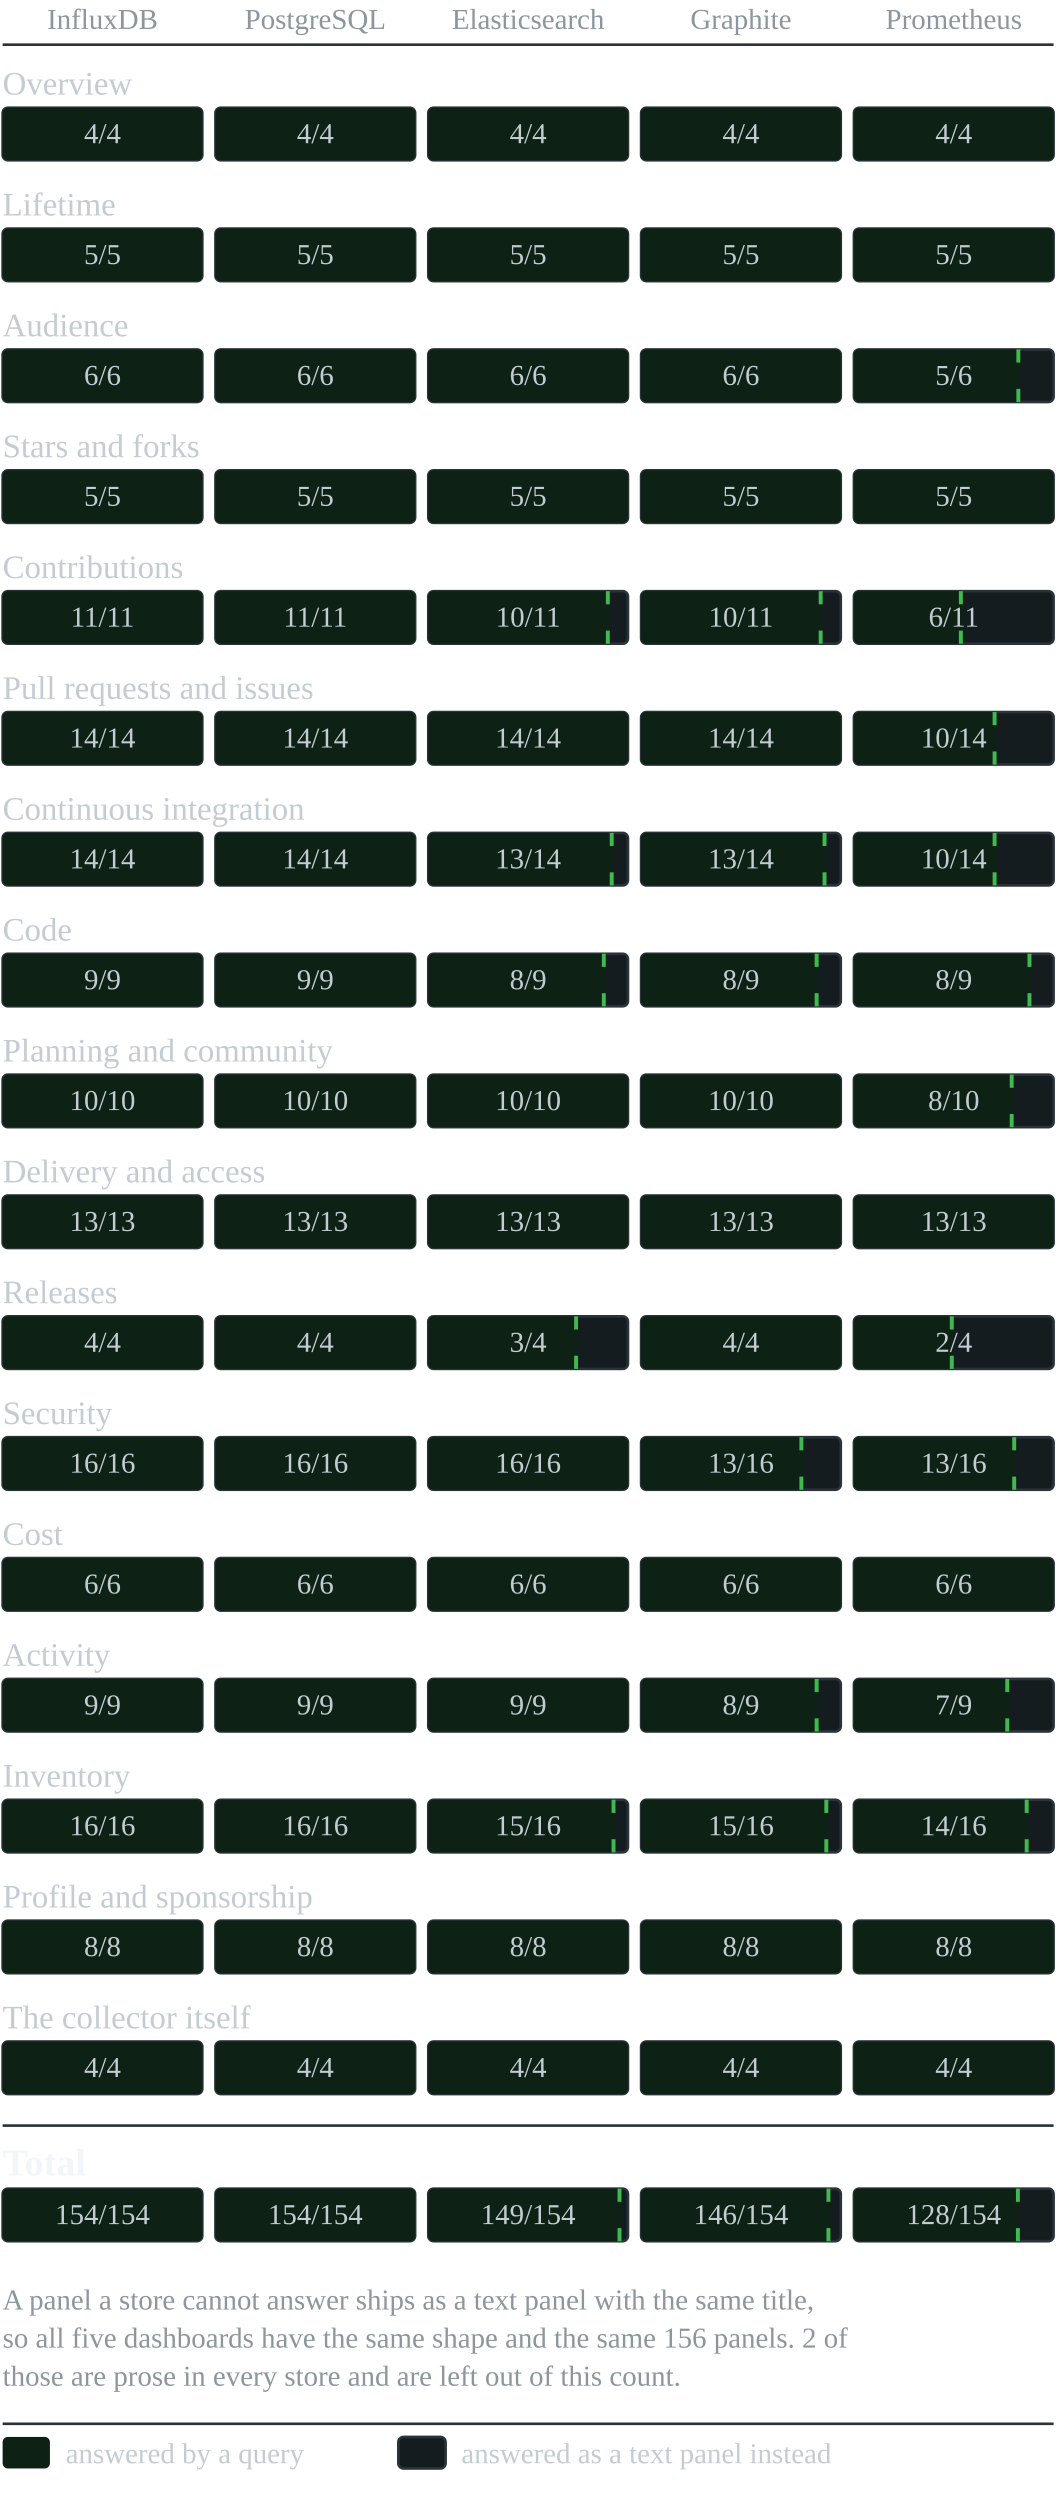
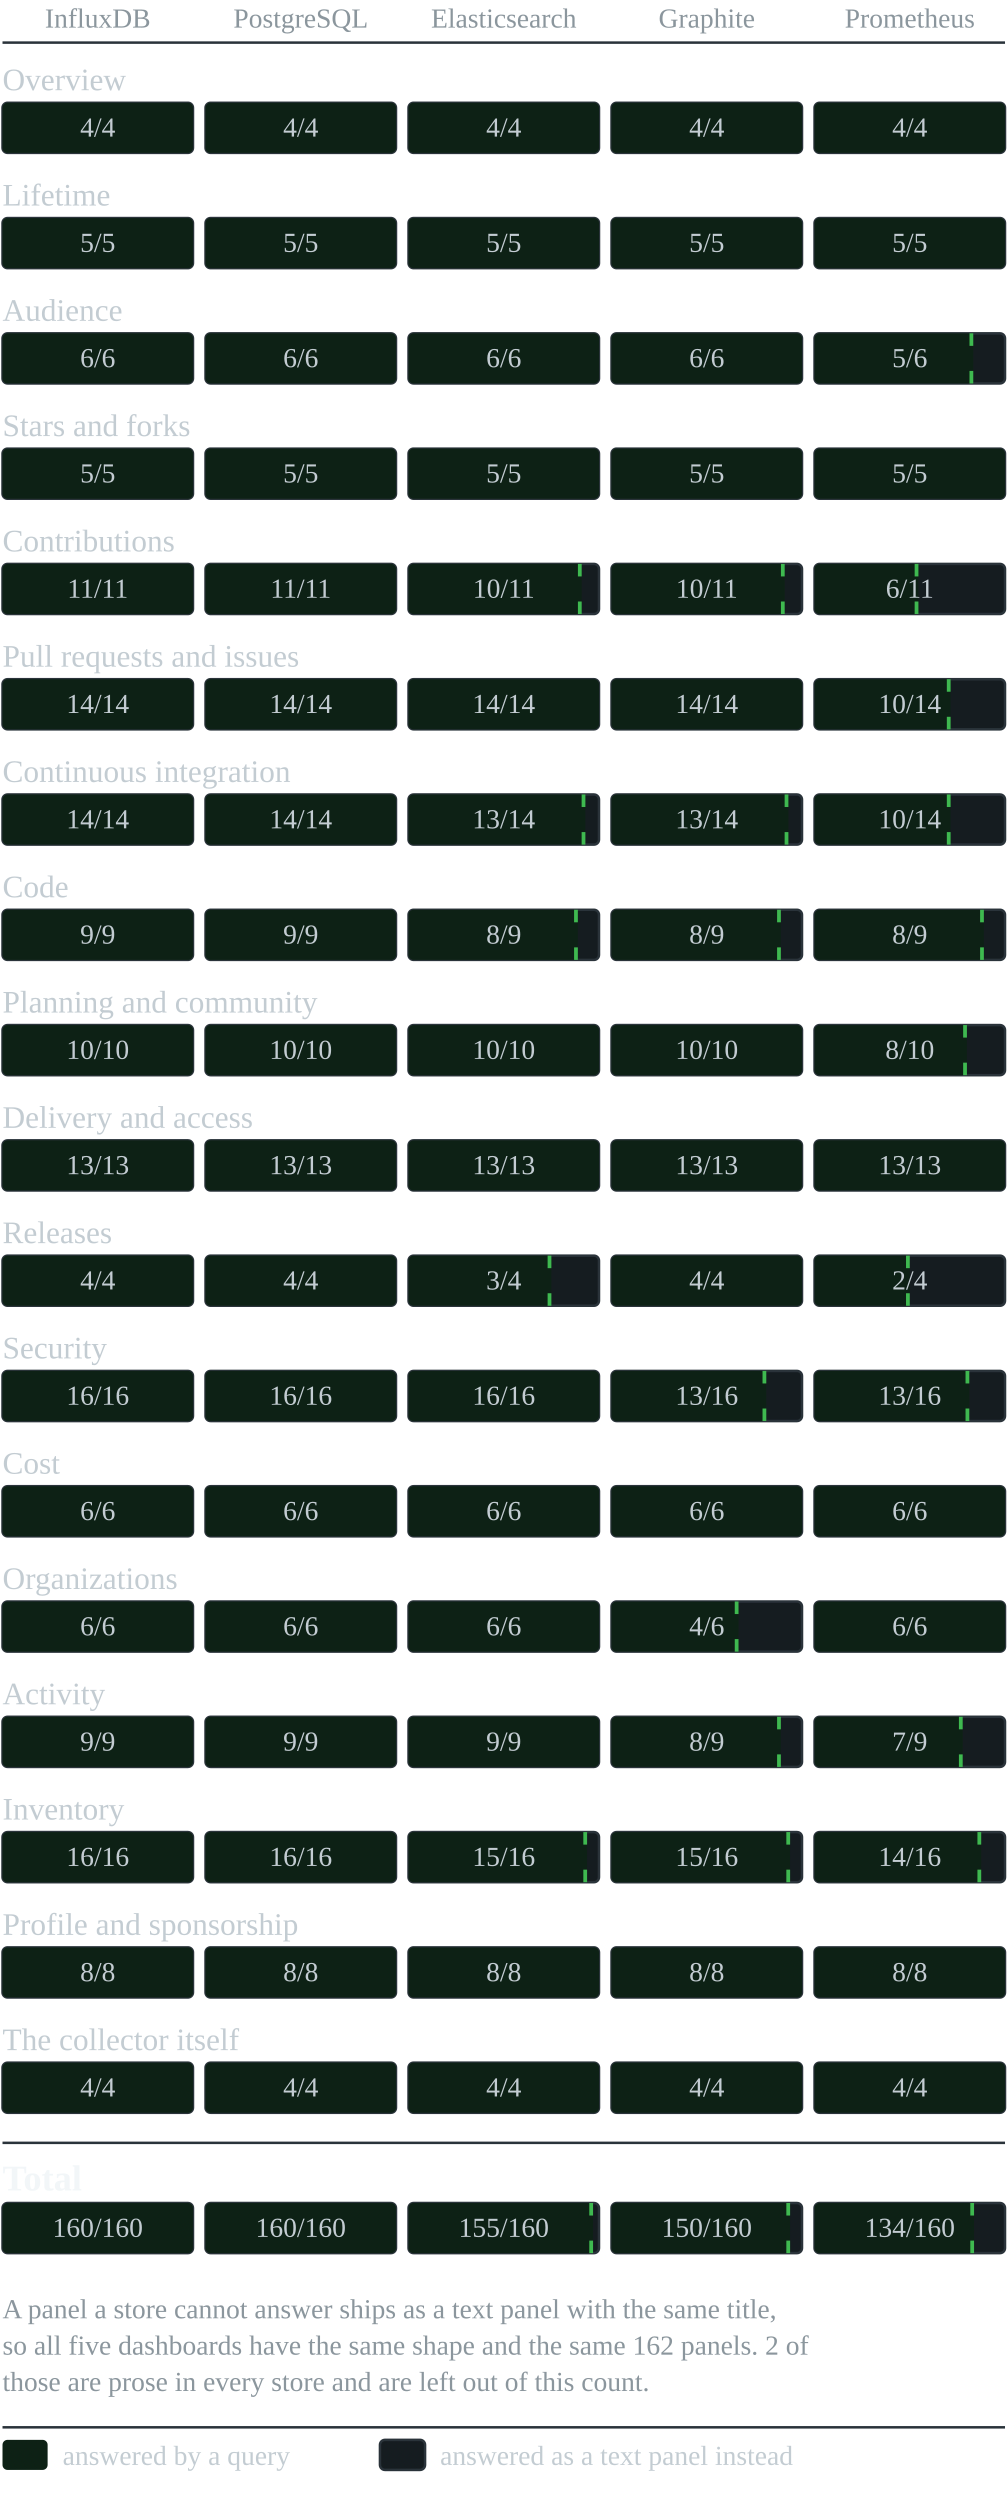
- <svg xmlns="http://www.w3.org/2000/svg" class="gf" viewBox="-1 -1 402 951.5" role="img" aria-labelledby="gf-stores-en-narrow-t gf-stores-en-narrow-d">
+ <svg xmlns="http://www.w3.org/2000/svg" class="gf" viewBox="-1 -1 402 997.5" role="img" aria-labelledby="gf-stores-en-narrow-t gf-stores-en-narrow-d">
  <style>.gf{font-family:var(--sl-font,ui-sans-serif,system-ui,sans-serif)}.gf text{fill:var(--rb-body,#c3ccd2);font-size:12.5px}.gf .gf-title{fill:var(--rb-heading,#f2f6f8);font-size:14.5px;font-weight:600}.gf .gf-col{fill:var(--rb-heading,#f2f6f8);font-size:12px;font-weight:600}.gf .gf-muted{fill:var(--rb-muted,#8b969d);font-size:11px}.gf .gf-small{font-size:11px}.gf .gf-count{font-size:26px;font-weight:700}.gf .gf-keep{fill:var(--rb-accent,#3fb950)}.gf .gf-add{fill:var(--rb-status-drop,#e0605c)}.gf .gf-box{fill:var(--rb-surface,#151c20);stroke:var(--rb-border,#2a333a);stroke-width:1}.gf .gf-cell-keep{fill:var(--rb-accent-soft,#0d2115);stroke:var(--rb-accent,#3fb950);stroke-width:1}.gf .gf-cell-add{fill:var(--rb-status-drop-soft,#2b1618);stroke:var(--rb-status-drop,#e0605c);stroke-width:1}.gf .gf-bar{fill:var(--rb-accent-soft,#0d2115)}.gf .gf-edge{fill:var(--rb-accent,#3fb950)}.gf .gf-rule{stroke:var(--rb-border,#2a333a);stroke-width:1}.gf .gf-line{stroke:var(--rb-muted,#8b969d);stroke-width:1;fill:none}.gf .gf-head{fill:var(--rb-muted,#8b969d)}</style>
  <text x="38" y="10" class="gf-small gf-muted" text-anchor="middle">InfluxDB</text>
  <text x="119" y="10" class="gf-small gf-muted" text-anchor="middle">PostgreSQL</text>
  <text x="200" y="10" class="gf-small gf-muted" text-anchor="middle">Elasticsearch</text>
  <text x="281" y="10" class="gf-small gf-muted" text-anchor="middle">Graphite</text>
  <text x="362" y="10" class="gf-small gf-muted" text-anchor="middle">Prometheus</text>
  <line x1="0" y1="16" x2="400" y2="16" class="gf-rule" />
  <text x="0" y="35">Overview</text>
  <rect x="0" y="40" width="76" height="20" rx="2" class="gf-box" />
  <rect x="0" y="40" width="76" height="20" rx="2" class="gf-bar" />
  <text x="38" y="53.5" class="gf-small" text-anchor="middle">4/4</text>
  <rect x="81" y="40" width="76" height="20" rx="2" class="gf-box" />
  <rect x="81" y="40" width="76" height="20" rx="2" class="gf-bar" />
  <text x="119" y="53.5" class="gf-small" text-anchor="middle">4/4</text>
  <rect x="162" y="40" width="76" height="20" rx="2" class="gf-box" />
  <rect x="162" y="40" width="76" height="20" rx="2" class="gf-bar" />
  <text x="200" y="53.5" class="gf-small" text-anchor="middle">4/4</text>
  <rect x="243" y="40" width="76" height="20" rx="2" class="gf-box" />
  <rect x="243" y="40" width="76" height="20" rx="2" class="gf-bar" />
  <text x="281" y="53.5" class="gf-small" text-anchor="middle">4/4</text>
  <rect x="324" y="40" width="76" height="20" rx="2" class="gf-box" />
  <rect x="324" y="40" width="76" height="20" rx="2" class="gf-bar" />
  <text x="362" y="53.5" class="gf-small" text-anchor="middle">4/4</text>
  <text x="0" y="81">Lifetime</text>
  <rect x="0" y="86" width="76" height="20" rx="2" class="gf-box" />
  <rect x="0" y="86" width="76" height="20" rx="2" class="gf-bar" />
  <text x="38" y="99.5" class="gf-small" text-anchor="middle">5/5</text>
  <rect x="81" y="86" width="76" height="20" rx="2" class="gf-box" />
  <rect x="81" y="86" width="76" height="20" rx="2" class="gf-bar" />
  <text x="119" y="99.5" class="gf-small" text-anchor="middle">5/5</text>
  <rect x="162" y="86" width="76" height="20" rx="2" class="gf-box" />
  <rect x="162" y="86" width="76" height="20" rx="2" class="gf-bar" />
  <text x="200" y="99.5" class="gf-small" text-anchor="middle">5/5</text>
  <rect x="243" y="86" width="76" height="20" rx="2" class="gf-box" />
  <rect x="243" y="86" width="76" height="20" rx="2" class="gf-bar" />
  <text x="281" y="99.5" class="gf-small" text-anchor="middle">5/5</text>
  <rect x="324" y="86" width="76" height="20" rx="2" class="gf-box" />
  <rect x="324" y="86" width="76" height="20" rx="2" class="gf-bar" />
  <text x="362" y="99.5" class="gf-small" text-anchor="middle">5/5</text>
  <text x="0" y="127">Audience</text>
  <rect x="0" y="132" width="76" height="20" rx="2" class="gf-box" />
  <rect x="0" y="132" width="76" height="20" rx="2" class="gf-bar" />
  <text x="38" y="145.5" class="gf-small" text-anchor="middle">6/6</text>
  <rect x="81" y="132" width="76" height="20" rx="2" class="gf-box" />
  <rect x="81" y="132" width="76" height="20" rx="2" class="gf-bar" />
  <text x="119" y="145.5" class="gf-small" text-anchor="middle">6/6</text>
  <rect x="162" y="132" width="76" height="20" rx="2" class="gf-box" />
  <rect x="162" y="132" width="76" height="20" rx="2" class="gf-bar" />
  <text x="200" y="145.5" class="gf-small" text-anchor="middle">6/6</text>
  <rect x="243" y="132" width="76" height="20" rx="2" class="gf-box" />
  <rect x="243" y="132" width="76" height="20" rx="2" class="gf-bar" />
  <text x="281" y="145.5" class="gf-small" text-anchor="middle">6/6</text>
  <rect x="324" y="132" width="76" height="20" rx="2" class="gf-box" />
  <rect x="324" y="132" width="63.33" height="20" rx="2" class="gf-bar" />
  <rect x="385.83" y="132" width="1.5" height="5" rx="0" class="gf-edge" />
  <rect x="385.83" y="147" width="1.5" height="5" rx="0" class="gf-edge" />
  <text x="362" y="145.5" class="gf-small" text-anchor="middle">5/6</text>
  <text x="0" y="173">Stars and forks</text>
  <rect x="0" y="178" width="76" height="20" rx="2" class="gf-box" />
  <rect x="0" y="178" width="76" height="20" rx="2" class="gf-bar" />
  <text x="38" y="191.5" class="gf-small" text-anchor="middle">5/5</text>
  <rect x="81" y="178" width="76" height="20" rx="2" class="gf-box" />
  <rect x="81" y="178" width="76" height="20" rx="2" class="gf-bar" />
  <text x="119" y="191.5" class="gf-small" text-anchor="middle">5/5</text>
  <rect x="162" y="178" width="76" height="20" rx="2" class="gf-box" />
  <rect x="162" y="178" width="76" height="20" rx="2" class="gf-bar" />
  <text x="200" y="191.5" class="gf-small" text-anchor="middle">5/5</text>
  <rect x="243" y="178" width="76" height="20" rx="2" class="gf-box" />
  <rect x="243" y="178" width="76" height="20" rx="2" class="gf-bar" />
  <text x="281" y="191.5" class="gf-small" text-anchor="middle">5/5</text>
  <rect x="324" y="178" width="76" height="20" rx="2" class="gf-box" />
  <rect x="324" y="178" width="76" height="20" rx="2" class="gf-bar" />
  <text x="362" y="191.5" class="gf-small" text-anchor="middle">5/5</text>
  <text x="0" y="219">Contributions</text>
  <rect x="0" y="224" width="76" height="20" rx="2" class="gf-box" />
  <rect x="0" y="224" width="76" height="20" rx="2" class="gf-bar" />
  <text x="38" y="237.5" class="gf-small" text-anchor="middle">11/11</text>
  <rect x="81" y="224" width="76" height="20" rx="2" class="gf-box" />
  <rect x="81" y="224" width="76" height="20" rx="2" class="gf-bar" />
  <text x="119" y="237.5" class="gf-small" text-anchor="middle">11/11</text>
  <rect x="162" y="224" width="76" height="20" rx="2" class="gf-box" />
  <rect x="162" y="224" width="69.09" height="20" rx="2" class="gf-bar" />
  <rect x="229.59" y="224" width="1.5" height="5" rx="0" class="gf-edge" />
  <rect x="229.59" y="239" width="1.5" height="5" rx="0" class="gf-edge" />
  <text x="200" y="237.5" class="gf-small" text-anchor="middle">10/11</text>
  <rect x="243" y="224" width="76" height="20" rx="2" class="gf-box" />
  <rect x="243" y="224" width="69.09" height="20" rx="2" class="gf-bar" />
  <rect x="310.59" y="224" width="1.5" height="5" rx="0" class="gf-edge" />
  <rect x="310.59" y="239" width="1.5" height="5" rx="0" class="gf-edge" />
  <text x="281" y="237.5" class="gf-small" text-anchor="middle">10/11</text>
  <rect x="324" y="224" width="76" height="20" rx="2" class="gf-box" />
  <rect x="324" y="224" width="41.45" height="20" rx="2" class="gf-bar" />
  <rect x="363.95" y="224" width="1.5" height="5" rx="0" class="gf-edge" />
  <rect x="363.95" y="239" width="1.5" height="5" rx="0" class="gf-edge" />
  <text x="362" y="237.5" class="gf-small" text-anchor="middle">6/11</text>
  <text x="0" y="265">Pull requests and issues</text>
  <rect x="0" y="270" width="76" height="20" rx="2" class="gf-box" />
  <rect x="0" y="270" width="76" height="20" rx="2" class="gf-bar" />
  <text x="38" y="283.5" class="gf-small" text-anchor="middle">14/14</text>
  <rect x="81" y="270" width="76" height="20" rx="2" class="gf-box" />
  <rect x="81" y="270" width="76" height="20" rx="2" class="gf-bar" />
  <text x="119" y="283.5" class="gf-small" text-anchor="middle">14/14</text>
  <rect x="162" y="270" width="76" height="20" rx="2" class="gf-box" />
  <rect x="162" y="270" width="76" height="20" rx="2" class="gf-bar" />
  <text x="200" y="283.5" class="gf-small" text-anchor="middle">14/14</text>
  <rect x="243" y="270" width="76" height="20" rx="2" class="gf-box" />
  <rect x="243" y="270" width="76" height="20" rx="2" class="gf-bar" />
  <text x="281" y="283.5" class="gf-small" text-anchor="middle">14/14</text>
  <rect x="324" y="270" width="76" height="20" rx="2" class="gf-box" />
  <rect x="324" y="270" width="54.29" height="20" rx="2" class="gf-bar" />
  <rect x="376.79" y="270" width="1.5" height="5" rx="0" class="gf-edge" />
  <rect x="376.79" y="285" width="1.5" height="5" rx="0" class="gf-edge" />
  <text x="362" y="283.5" class="gf-small" text-anchor="middle">10/14</text>
  <text x="0" y="311">Continuous integration</text>
  <rect x="0" y="316" width="76" height="20" rx="2" class="gf-box" />
  <rect x="0" y="316" width="76" height="20" rx="2" class="gf-bar" />
  <text x="38" y="329.5" class="gf-small" text-anchor="middle">14/14</text>
  <rect x="81" y="316" width="76" height="20" rx="2" class="gf-box" />
  <rect x="81" y="316" width="76" height="20" rx="2" class="gf-bar" />
  <text x="119" y="329.5" class="gf-small" text-anchor="middle">14/14</text>
  <rect x="162" y="316" width="76" height="20" rx="2" class="gf-box" />
  <rect x="162" y="316" width="70.57" height="20" rx="2" class="gf-bar" />
  <rect x="231.07" y="316" width="1.5" height="5" rx="0" class="gf-edge" />
  <rect x="231.07" y="331" width="1.5" height="5" rx="0" class="gf-edge" />
  <text x="200" y="329.5" class="gf-small" text-anchor="middle">13/14</text>
  <rect x="243" y="316" width="76" height="20" rx="2" class="gf-box" />
  <rect x="243" y="316" width="70.57" height="20" rx="2" class="gf-bar" />
  <rect x="312.07" y="316" width="1.5" height="5" rx="0" class="gf-edge" />
  <rect x="312.07" y="331" width="1.5" height="5" rx="0" class="gf-edge" />
  <text x="281" y="329.5" class="gf-small" text-anchor="middle">13/14</text>
  <rect x="324" y="316" width="76" height="20" rx="2" class="gf-box" />
  <rect x="324" y="316" width="54.29" height="20" rx="2" class="gf-bar" />
  <rect x="376.79" y="316" width="1.5" height="5" rx="0" class="gf-edge" />
  <rect x="376.79" y="331" width="1.5" height="5" rx="0" class="gf-edge" />
  <text x="362" y="329.5" class="gf-small" text-anchor="middle">10/14</text>
  <text x="0" y="357">Code</text>
  <rect x="0" y="362" width="76" height="20" rx="2" class="gf-box" />
  <rect x="0" y="362" width="76" height="20" rx="2" class="gf-bar" />
  <text x="38" y="375.5" class="gf-small" text-anchor="middle">9/9</text>
  <rect x="81" y="362" width="76" height="20" rx="2" class="gf-box" />
  <rect x="81" y="362" width="76" height="20" rx="2" class="gf-bar" />
  <text x="119" y="375.5" class="gf-small" text-anchor="middle">9/9</text>
  <rect x="162" y="362" width="76" height="20" rx="2" class="gf-box" />
  <rect x="162" y="362" width="67.56" height="20" rx="2" class="gf-bar" />
  <rect x="228.06" y="362" width="1.5" height="5" rx="0" class="gf-edge" />
  <rect x="228.06" y="377" width="1.5" height="5" rx="0" class="gf-edge" />
  <text x="200" y="375.5" class="gf-small" text-anchor="middle">8/9</text>
  <rect x="243" y="362" width="76" height="20" rx="2" class="gf-box" />
  <rect x="243" y="362" width="67.56" height="20" rx="2" class="gf-bar" />
  <rect x="309.06" y="362" width="1.5" height="5" rx="0" class="gf-edge" />
  <rect x="309.06" y="377" width="1.5" height="5" rx="0" class="gf-edge" />
  <text x="281" y="375.5" class="gf-small" text-anchor="middle">8/9</text>
  <rect x="324" y="362" width="76" height="20" rx="2" class="gf-box" />
  <rect x="324" y="362" width="67.56" height="20" rx="2" class="gf-bar" />
  <rect x="390.06" y="362" width="1.5" height="5" rx="0" class="gf-edge" />
  <rect x="390.06" y="377" width="1.5" height="5" rx="0" class="gf-edge" />
  <text x="362" y="375.5" class="gf-small" text-anchor="middle">8/9</text>
  <text x="0" y="403">Planning and community</text>
  <rect x="0" y="408" width="76" height="20" rx="2" class="gf-box" />
  <rect x="0" y="408" width="76" height="20" rx="2" class="gf-bar" />
  <text x="38" y="421.5" class="gf-small" text-anchor="middle">10/10</text>
  <rect x="81" y="408" width="76" height="20" rx="2" class="gf-box" />
  <rect x="81" y="408" width="76" height="20" rx="2" class="gf-bar" />
  <text x="119" y="421.5" class="gf-small" text-anchor="middle">10/10</text>
  <rect x="162" y="408" width="76" height="20" rx="2" class="gf-box" />
  <rect x="162" y="408" width="76" height="20" rx="2" class="gf-bar" />
  <text x="200" y="421.5" class="gf-small" text-anchor="middle">10/10</text>
  <rect x="243" y="408" width="76" height="20" rx="2" class="gf-box" />
  <rect x="243" y="408" width="76" height="20" rx="2" class="gf-bar" />
  <text x="281" y="421.5" class="gf-small" text-anchor="middle">10/10</text>
  <rect x="324" y="408" width="76" height="20" rx="2" class="gf-box" />
  <rect x="324" y="408" width="60.8" height="20" rx="2" class="gf-bar" />
  <rect x="383.3" y="408" width="1.5" height="5" rx="0" class="gf-edge" />
  <rect x="383.3" y="423" width="1.5" height="5" rx="0" class="gf-edge" />
  <text x="362" y="421.5" class="gf-small" text-anchor="middle">8/10</text>
  <text x="0" y="449">Delivery and access</text>
  <rect x="0" y="454" width="76" height="20" rx="2" class="gf-box" />
  <rect x="0" y="454" width="76" height="20" rx="2" class="gf-bar" />
  <text x="38" y="467.5" class="gf-small" text-anchor="middle">13/13</text>
  <rect x="81" y="454" width="76" height="20" rx="2" class="gf-box" />
  <rect x="81" y="454" width="76" height="20" rx="2" class="gf-bar" />
  <text x="119" y="467.5" class="gf-small" text-anchor="middle">13/13</text>
  <rect x="162" y="454" width="76" height="20" rx="2" class="gf-box" />
  <rect x="162" y="454" width="76" height="20" rx="2" class="gf-bar" />
  <text x="200" y="467.5" class="gf-small" text-anchor="middle">13/13</text>
  <rect x="243" y="454" width="76" height="20" rx="2" class="gf-box" />
  <rect x="243" y="454" width="76" height="20" rx="2" class="gf-bar" />
  <text x="281" y="467.5" class="gf-small" text-anchor="middle">13/13</text>
  <rect x="324" y="454" width="76" height="20" rx="2" class="gf-box" />
  <rect x="324" y="454" width="76" height="20" rx="2" class="gf-bar" />
  <text x="362" y="467.5" class="gf-small" text-anchor="middle">13/13</text>
  <text x="0" y="495">Releases</text>
  <rect x="0" y="500" width="76" height="20" rx="2" class="gf-box" />
  <rect x="0" y="500" width="76" height="20" rx="2" class="gf-bar" />
  <text x="38" y="513.5" class="gf-small" text-anchor="middle">4/4</text>
  <rect x="81" y="500" width="76" height="20" rx="2" class="gf-box" />
  <rect x="81" y="500" width="76" height="20" rx="2" class="gf-bar" />
  <text x="119" y="513.5" class="gf-small" text-anchor="middle">4/4</text>
  <rect x="162" y="500" width="76" height="20" rx="2" class="gf-box" />
  <rect x="162" y="500" width="57" height="20" rx="2" class="gf-bar" />
  <rect x="217.5" y="500" width="1.5" height="5" rx="0" class="gf-edge" />
  <rect x="217.5" y="515" width="1.5" height="5" rx="0" class="gf-edge" />
  <text x="200" y="513.5" class="gf-small" text-anchor="middle">3/4</text>
  <rect x="243" y="500" width="76" height="20" rx="2" class="gf-box" />
  <rect x="243" y="500" width="76" height="20" rx="2" class="gf-bar" />
  <text x="281" y="513.5" class="gf-small" text-anchor="middle">4/4</text>
  <rect x="324" y="500" width="76" height="20" rx="2" class="gf-box" />
  <rect x="324" y="500" width="38" height="20" rx="2" class="gf-bar" />
  <rect x="360.5" y="500" width="1.5" height="5" rx="0" class="gf-edge" />
  <rect x="360.5" y="515" width="1.5" height="5" rx="0" class="gf-edge" />
  <text x="362" y="513.5" class="gf-small" text-anchor="middle">2/4</text>
  <text x="0" y="541">Security</text>
  <rect x="0" y="546" width="76" height="20" rx="2" class="gf-box" />
  <rect x="0" y="546" width="76" height="20" rx="2" class="gf-bar" />
  <text x="38" y="559.5" class="gf-small" text-anchor="middle">16/16</text>
  <rect x="81" y="546" width="76" height="20" rx="2" class="gf-box" />
  <rect x="81" y="546" width="76" height="20" rx="2" class="gf-bar" />
  <text x="119" y="559.5" class="gf-small" text-anchor="middle">16/16</text>
  <rect x="162" y="546" width="76" height="20" rx="2" class="gf-box" />
  <rect x="162" y="546" width="76" height="20" rx="2" class="gf-bar" />
  <text x="200" y="559.5" class="gf-small" text-anchor="middle">16/16</text>
  <rect x="243" y="546" width="76" height="20" rx="2" class="gf-box" />
  <rect x="243" y="546" width="61.75" height="20" rx="2" class="gf-bar" />
  <rect x="303.25" y="546" width="1.5" height="5" rx="0" class="gf-edge" />
  <rect x="303.25" y="561" width="1.5" height="5" rx="0" class="gf-edge" />
  <text x="281" y="559.5" class="gf-small" text-anchor="middle">13/16</text>
  <rect x="324" y="546" width="76" height="20" rx="2" class="gf-box" />
  <rect x="324" y="546" width="61.75" height="20" rx="2" class="gf-bar" />
  <rect x="384.25" y="546" width="1.5" height="5" rx="0" class="gf-edge" />
  <rect x="384.25" y="561" width="1.5" height="5" rx="0" class="gf-edge" />
  <text x="362" y="559.5" class="gf-small" text-anchor="middle">13/16</text>
  <text x="0" y="587">Cost</text>
  <rect x="0" y="592" width="76" height="20" rx="2" class="gf-box" />
  <rect x="0" y="592" width="76" height="20" rx="2" class="gf-bar" />
  <text x="38" y="605.5" class="gf-small" text-anchor="middle">6/6</text>
  <rect x="81" y="592" width="76" height="20" rx="2" class="gf-box" />
  <rect x="81" y="592" width="76" height="20" rx="2" class="gf-bar" />
  <text x="119" y="605.5" class="gf-small" text-anchor="middle">6/6</text>
  <rect x="162" y="592" width="76" height="20" rx="2" class="gf-box" />
  <rect x="162" y="592" width="76" height="20" rx="2" class="gf-bar" />
  <text x="200" y="605.5" class="gf-small" text-anchor="middle">6/6</text>
  <rect x="243" y="592" width="76" height="20" rx="2" class="gf-box" />
  <rect x="243" y="592" width="76" height="20" rx="2" class="gf-bar" />
  <text x="281" y="605.5" class="gf-small" text-anchor="middle">6/6</text>
  <rect x="324" y="592" width="76" height="20" rx="2" class="gf-box" />
  <rect x="324" y="592" width="76" height="20" rx="2" class="gf-bar" />
  <text x="362" y="605.5" class="gf-small" text-anchor="middle">6/6</text>
-   <text x="0" y="633">Activity</text>
+   <text x="0" y="633">Organizations</text>
  <rect x="0" y="638" width="76" height="20" rx="2" class="gf-box" />
  <rect x="0" y="638" width="76" height="20" rx="2" class="gf-bar" />
-   <text x="38" y="651.5" class="gf-small" text-anchor="middle">9/9</text>
+   <text x="38" y="651.5" class="gf-small" text-anchor="middle">6/6</text>
  <rect x="81" y="638" width="76" height="20" rx="2" class="gf-box" />
  <rect x="81" y="638" width="76" height="20" rx="2" class="gf-bar" />
-   <text x="119" y="651.5" class="gf-small" text-anchor="middle">9/9</text>
+   <text x="119" y="651.5" class="gf-small" text-anchor="middle">6/6</text>
  <rect x="162" y="638" width="76" height="20" rx="2" class="gf-box" />
  <rect x="162" y="638" width="76" height="20" rx="2" class="gf-bar" />
-   <text x="200" y="651.5" class="gf-small" text-anchor="middle">9/9</text>
+   <text x="200" y="651.5" class="gf-small" text-anchor="middle">6/6</text>
  <rect x="243" y="638" width="76" height="20" rx="2" class="gf-box" />
-   <rect x="243" y="638" width="67.56" height="20" rx="2" class="gf-bar" />
-   <rect x="309.06" y="638" width="1.5" height="5" rx="0" class="gf-edge" />
-   <rect x="309.06" y="653" width="1.5" height="5" rx="0" class="gf-edge" />
-   <text x="281" y="651.5" class="gf-small" text-anchor="middle">8/9</text>
+   <rect x="243" y="638" width="50.67" height="20" rx="2" class="gf-bar" />
+   <rect x="292.17" y="638" width="1.5" height="5" rx="0" class="gf-edge" />
+   <rect x="292.17" y="653" width="1.5" height="5" rx="0" class="gf-edge" />
+   <text x="281" y="651.5" class="gf-small" text-anchor="middle">4/6</text>
  <rect x="324" y="638" width="76" height="20" rx="2" class="gf-box" />
-   <rect x="324" y="638" width="59.11" height="20" rx="2" class="gf-bar" />
-   <rect x="381.61" y="638" width="1.5" height="5" rx="0" class="gf-edge" />
-   <rect x="381.61" y="653" width="1.5" height="5" rx="0" class="gf-edge" />
-   <text x="362" y="651.5" class="gf-small" text-anchor="middle">7/9</text>
-   <text x="0" y="679">Inventory</text>
+   <rect x="324" y="638" width="76" height="20" rx="2" class="gf-bar" />
+   <text x="362" y="651.5" class="gf-small" text-anchor="middle">6/6</text>
+   <text x="0" y="679">Activity</text>
  <rect x="0" y="684" width="76" height="20" rx="2" class="gf-box" />
  <rect x="0" y="684" width="76" height="20" rx="2" class="gf-bar" />
-   <text x="38" y="697.5" class="gf-small" text-anchor="middle">16/16</text>
+   <text x="38" y="697.5" class="gf-small" text-anchor="middle">9/9</text>
  <rect x="81" y="684" width="76" height="20" rx="2" class="gf-box" />
  <rect x="81" y="684" width="76" height="20" rx="2" class="gf-bar" />
-   <text x="119" y="697.5" class="gf-small" text-anchor="middle">16/16</text>
+   <text x="119" y="697.5" class="gf-small" text-anchor="middle">9/9</text>
  <rect x="162" y="684" width="76" height="20" rx="2" class="gf-box" />
-   <rect x="162" y="684" width="71.25" height="20" rx="2" class="gf-bar" />
-   <rect x="231.75" y="684" width="1.5" height="5" rx="0" class="gf-edge" />
-   <rect x="231.75" y="699" width="1.5" height="5" rx="0" class="gf-edge" />
-   <text x="200" y="697.5" class="gf-small" text-anchor="middle">15/16</text>
+   <rect x="162" y="684" width="76" height="20" rx="2" class="gf-bar" />
+   <text x="200" y="697.5" class="gf-small" text-anchor="middle">9/9</text>
  <rect x="243" y="684" width="76" height="20" rx="2" class="gf-box" />
-   <rect x="243" y="684" width="71.25" height="20" rx="2" class="gf-bar" />
-   <rect x="312.75" y="684" width="1.5" height="5" rx="0" class="gf-edge" />
-   <rect x="312.75" y="699" width="1.5" height="5" rx="0" class="gf-edge" />
-   <text x="281" y="697.5" class="gf-small" text-anchor="middle">15/16</text>
+   <rect x="243" y="684" width="67.56" height="20" rx="2" class="gf-bar" />
+   <rect x="309.06" y="684" width="1.5" height="5" rx="0" class="gf-edge" />
+   <rect x="309.06" y="699" width="1.5" height="5" rx="0" class="gf-edge" />
+   <text x="281" y="697.5" class="gf-small" text-anchor="middle">8/9</text>
  <rect x="324" y="684" width="76" height="20" rx="2" class="gf-box" />
-   <rect x="324" y="684" width="66.5" height="20" rx="2" class="gf-bar" />
-   <rect x="389" y="684" width="1.5" height="5" rx="0" class="gf-edge" />
-   <rect x="389" y="699" width="1.5" height="5" rx="0" class="gf-edge" />
-   <text x="362" y="697.5" class="gf-small" text-anchor="middle">14/16</text>
-   <text x="0" y="725">Profile and sponsorship</text>
+   <rect x="324" y="684" width="59.11" height="20" rx="2" class="gf-bar" />
+   <rect x="381.61" y="684" width="1.5" height="5" rx="0" class="gf-edge" />
+   <rect x="381.61" y="699" width="1.5" height="5" rx="0" class="gf-edge" />
+   <text x="362" y="697.5" class="gf-small" text-anchor="middle">7/9</text>
+   <text x="0" y="725">Inventory</text>
  <rect x="0" y="730" width="76" height="20" rx="2" class="gf-box" />
  <rect x="0" y="730" width="76" height="20" rx="2" class="gf-bar" />
-   <text x="38" y="743.5" class="gf-small" text-anchor="middle">8/8</text>
+   <text x="38" y="743.5" class="gf-small" text-anchor="middle">16/16</text>
  <rect x="81" y="730" width="76" height="20" rx="2" class="gf-box" />
  <rect x="81" y="730" width="76" height="20" rx="2" class="gf-bar" />
-   <text x="119" y="743.5" class="gf-small" text-anchor="middle">8/8</text>
+   <text x="119" y="743.5" class="gf-small" text-anchor="middle">16/16</text>
  <rect x="162" y="730" width="76" height="20" rx="2" class="gf-box" />
-   <rect x="162" y="730" width="76" height="20" rx="2" class="gf-bar" />
-   <text x="200" y="743.5" class="gf-small" text-anchor="middle">8/8</text>
+   <rect x="162" y="730" width="71.25" height="20" rx="2" class="gf-bar" />
+   <rect x="231.75" y="730" width="1.5" height="5" rx="0" class="gf-edge" />
+   <rect x="231.75" y="745" width="1.5" height="5" rx="0" class="gf-edge" />
+   <text x="200" y="743.5" class="gf-small" text-anchor="middle">15/16</text>
  <rect x="243" y="730" width="76" height="20" rx="2" class="gf-box" />
-   <rect x="243" y="730" width="76" height="20" rx="2" class="gf-bar" />
-   <text x="281" y="743.5" class="gf-small" text-anchor="middle">8/8</text>
+   <rect x="243" y="730" width="71.25" height="20" rx="2" class="gf-bar" />
+   <rect x="312.75" y="730" width="1.5" height="5" rx="0" class="gf-edge" />
+   <rect x="312.75" y="745" width="1.5" height="5" rx="0" class="gf-edge" />
+   <text x="281" y="743.5" class="gf-small" text-anchor="middle">15/16</text>
  <rect x="324" y="730" width="76" height="20" rx="2" class="gf-box" />
-   <rect x="324" y="730" width="76" height="20" rx="2" class="gf-bar" />
-   <text x="362" y="743.5" class="gf-small" text-anchor="middle">8/8</text>
-   <text x="0" y="771">The collector itself</text>
+   <rect x="324" y="730" width="66.5" height="20" rx="2" class="gf-bar" />
+   <rect x="389" y="730" width="1.5" height="5" rx="0" class="gf-edge" />
+   <rect x="389" y="745" width="1.5" height="5" rx="0" class="gf-edge" />
+   <text x="362" y="743.5" class="gf-small" text-anchor="middle">14/16</text>
+   <text x="0" y="771">Profile and sponsorship</text>
  <rect x="0" y="776" width="76" height="20" rx="2" class="gf-box" />
  <rect x="0" y="776" width="76" height="20" rx="2" class="gf-bar" />
-   <text x="38" y="789.5" class="gf-small" text-anchor="middle">4/4</text>
+   <text x="38" y="789.5" class="gf-small" text-anchor="middle">8/8</text>
  <rect x="81" y="776" width="76" height="20" rx="2" class="gf-box" />
  <rect x="81" y="776" width="76" height="20" rx="2" class="gf-bar" />
-   <text x="119" y="789.5" class="gf-small" text-anchor="middle">4/4</text>
+   <text x="119" y="789.5" class="gf-small" text-anchor="middle">8/8</text>
  <rect x="162" y="776" width="76" height="20" rx="2" class="gf-box" />
  <rect x="162" y="776" width="76" height="20" rx="2" class="gf-bar" />
-   <text x="200" y="789.5" class="gf-small" text-anchor="middle">4/4</text>
+   <text x="200" y="789.5" class="gf-small" text-anchor="middle">8/8</text>
  <rect x="243" y="776" width="76" height="20" rx="2" class="gf-box" />
  <rect x="243" y="776" width="76" height="20" rx="2" class="gf-bar" />
-   <text x="281" y="789.5" class="gf-small" text-anchor="middle">4/4</text>
+   <text x="281" y="789.5" class="gf-small" text-anchor="middle">8/8</text>
  <rect x="324" y="776" width="76" height="20" rx="2" class="gf-box" />
  <rect x="324" y="776" width="76" height="20" rx="2" class="gf-bar" />
-   <text x="362" y="789.5" class="gf-small" text-anchor="middle">4/4</text>
-   <line x1="0" y1="808" x2="400" y2="808" class="gf-rule" />
-   <text x="0" y="827" class="gf-title">Total</text>
-   <rect x="0" y="832" width="76" height="20" rx="2" class="gf-box" />
-   <rect x="0" y="832" width="76" height="20" rx="2" class="gf-bar" />
-   <text x="38" y="845.5" class="gf-small" text-anchor="middle">154/154</text>
-   <rect x="81" y="832" width="76" height="20" rx="2" class="gf-box" />
-   <rect x="81" y="832" width="76" height="20" rx="2" class="gf-bar" />
-   <text x="119" y="845.5" class="gf-small" text-anchor="middle">154/154</text>
-   <rect x="162" y="832" width="76" height="20" rx="2" class="gf-box" />
-   <rect x="162" y="832" width="73.53" height="20" rx="2" class="gf-bar" />
-   <rect x="234.03" y="832" width="1.5" height="5" rx="0" class="gf-edge" />
-   <rect x="234.03" y="847" width="1.5" height="5" rx="0" class="gf-edge" />
-   <text x="200" y="845.5" class="gf-small" text-anchor="middle">149/154</text>
-   <rect x="243" y="832" width="76" height="20" rx="2" class="gf-box" />
-   <rect x="243" y="832" width="72.05" height="20" rx="2" class="gf-bar" />
-   <rect x="313.55" y="832" width="1.5" height="5" rx="0" class="gf-edge" />
-   <rect x="313.55" y="847" width="1.5" height="5" rx="0" class="gf-edge" />
-   <text x="281" y="845.5" class="gf-small" text-anchor="middle">146/154</text>
-   <rect x="324" y="832" width="76" height="20" rx="2" class="gf-box" />
-   <rect x="324" y="832" width="63.17" height="20" rx="2" class="gf-bar" />
-   <rect x="385.67" y="832" width="1.5" height="5" rx="0" class="gf-edge" />
-   <rect x="385.67" y="847" width="1.5" height="5" rx="0" class="gf-edge" />
-   <text x="362" y="845.5" class="gf-small" text-anchor="middle">128/154</text>
-   <text x="0" y="878" class="gf-muted">A panel a store cannot answer ships as a text panel with the same title,</text>
-   <text x="0" y="892.5" class="gf-muted">so all five dashboards have the same shape and the same 156 panels. 2 of</text>
-   <text x="0" y="907" class="gf-muted">those are prose in every store and are left out of this count.</text>
-   <line x1="0" y1="921.5" x2="400" y2="921.5" class="gf-rule" />
-   <rect x="0" y="926.5" width="18" height="12" rx="2" class="gf-bar" />
-   <text x="24" y="936.5" class="gf-small">answered by a query</text>
-   <rect x="150.6" y="926.5" width="18" height="12" rx="2" class="gf-box" />
-   <text x="174.6" y="936.5" class="gf-small">answered as a text panel instead</text>
+   <text x="362" y="789.5" class="gf-small" text-anchor="middle">8/8</text>
+   <text x="0" y="817">The collector itself</text>
+   <rect x="0" y="822" width="76" height="20" rx="2" class="gf-box" />
+   <rect x="0" y="822" width="76" height="20" rx="2" class="gf-bar" />
+   <text x="38" y="835.5" class="gf-small" text-anchor="middle">4/4</text>
+   <rect x="81" y="822" width="76" height="20" rx="2" class="gf-box" />
+   <rect x="81" y="822" width="76" height="20" rx="2" class="gf-bar" />
+   <text x="119" y="835.5" class="gf-small" text-anchor="middle">4/4</text>
+   <rect x="162" y="822" width="76" height="20" rx="2" class="gf-box" />
+   <rect x="162" y="822" width="76" height="20" rx="2" class="gf-bar" />
+   <text x="200" y="835.5" class="gf-small" text-anchor="middle">4/4</text>
+   <rect x="243" y="822" width="76" height="20" rx="2" class="gf-box" />
+   <rect x="243" y="822" width="76" height="20" rx="2" class="gf-bar" />
+   <text x="281" y="835.5" class="gf-small" text-anchor="middle">4/4</text>
+   <rect x="324" y="822" width="76" height="20" rx="2" class="gf-box" />
+   <rect x="324" y="822" width="76" height="20" rx="2" class="gf-bar" />
+   <text x="362" y="835.5" class="gf-small" text-anchor="middle">4/4</text>
+   <line x1="0" y1="854" x2="400" y2="854" class="gf-rule" />
+   <text x="0" y="873" class="gf-title">Total</text>
+   <rect x="0" y="878" width="76" height="20" rx="2" class="gf-box" />
+   <rect x="0" y="878" width="76" height="20" rx="2" class="gf-bar" />
+   <text x="38" y="891.5" class="gf-small" text-anchor="middle">160/160</text>
+   <rect x="81" y="878" width="76" height="20" rx="2" class="gf-box" />
+   <rect x="81" y="878" width="76" height="20" rx="2" class="gf-bar" />
+   <text x="119" y="891.5" class="gf-small" text-anchor="middle">160/160</text>
+   <rect x="162" y="878" width="76" height="20" rx="2" class="gf-box" />
+   <rect x="162" y="878" width="73.63" height="20" rx="2" class="gf-bar" />
+   <rect x="234.13" y="878" width="1.5" height="5" rx="0" class="gf-edge" />
+   <rect x="234.13" y="893" width="1.5" height="5" rx="0" class="gf-edge" />
+   <text x="200" y="891.5" class="gf-small" text-anchor="middle">155/160</text>
+   <rect x="243" y="878" width="76" height="20" rx="2" class="gf-box" />
+   <rect x="243" y="878" width="71.25" height="20" rx="2" class="gf-bar" />
+   <rect x="312.75" y="878" width="1.5" height="5" rx="0" class="gf-edge" />
+   <rect x="312.75" y="893" width="1.5" height="5" rx="0" class="gf-edge" />
+   <text x="281" y="891.5" class="gf-small" text-anchor="middle">150/160</text>
+   <rect x="324" y="878" width="76" height="20" rx="2" class="gf-box" />
+   <rect x="324" y="878" width="63.65" height="20" rx="2" class="gf-bar" />
+   <rect x="386.15" y="878" width="1.5" height="5" rx="0" class="gf-edge" />
+   <rect x="386.15" y="893" width="1.5" height="5" rx="0" class="gf-edge" />
+   <text x="362" y="891.5" class="gf-small" text-anchor="middle">134/160</text>
+   <text x="0" y="924" class="gf-muted">A panel a store cannot answer ships as a text panel with the same title,</text>
+   <text x="0" y="938.5" class="gf-muted">so all five dashboards have the same shape and the same 162 panels. 2 of</text>
+   <text x="0" y="953" class="gf-muted">those are prose in every store and are left out of this count.</text>
+   <line x1="0" y1="967.5" x2="400" y2="967.5" class="gf-rule" />
+   <rect x="0" y="972.5" width="18" height="12" rx="2" class="gf-bar" />
+   <text x="24" y="982.5" class="gf-small">answered by a query</text>
+   <rect x="150.6" y="972.5" width="18" height="12" rx="2" class="gf-box" />
+   <text x="174.6" y="982.5" class="gf-small">answered as a text panel instead</text>
</svg>
